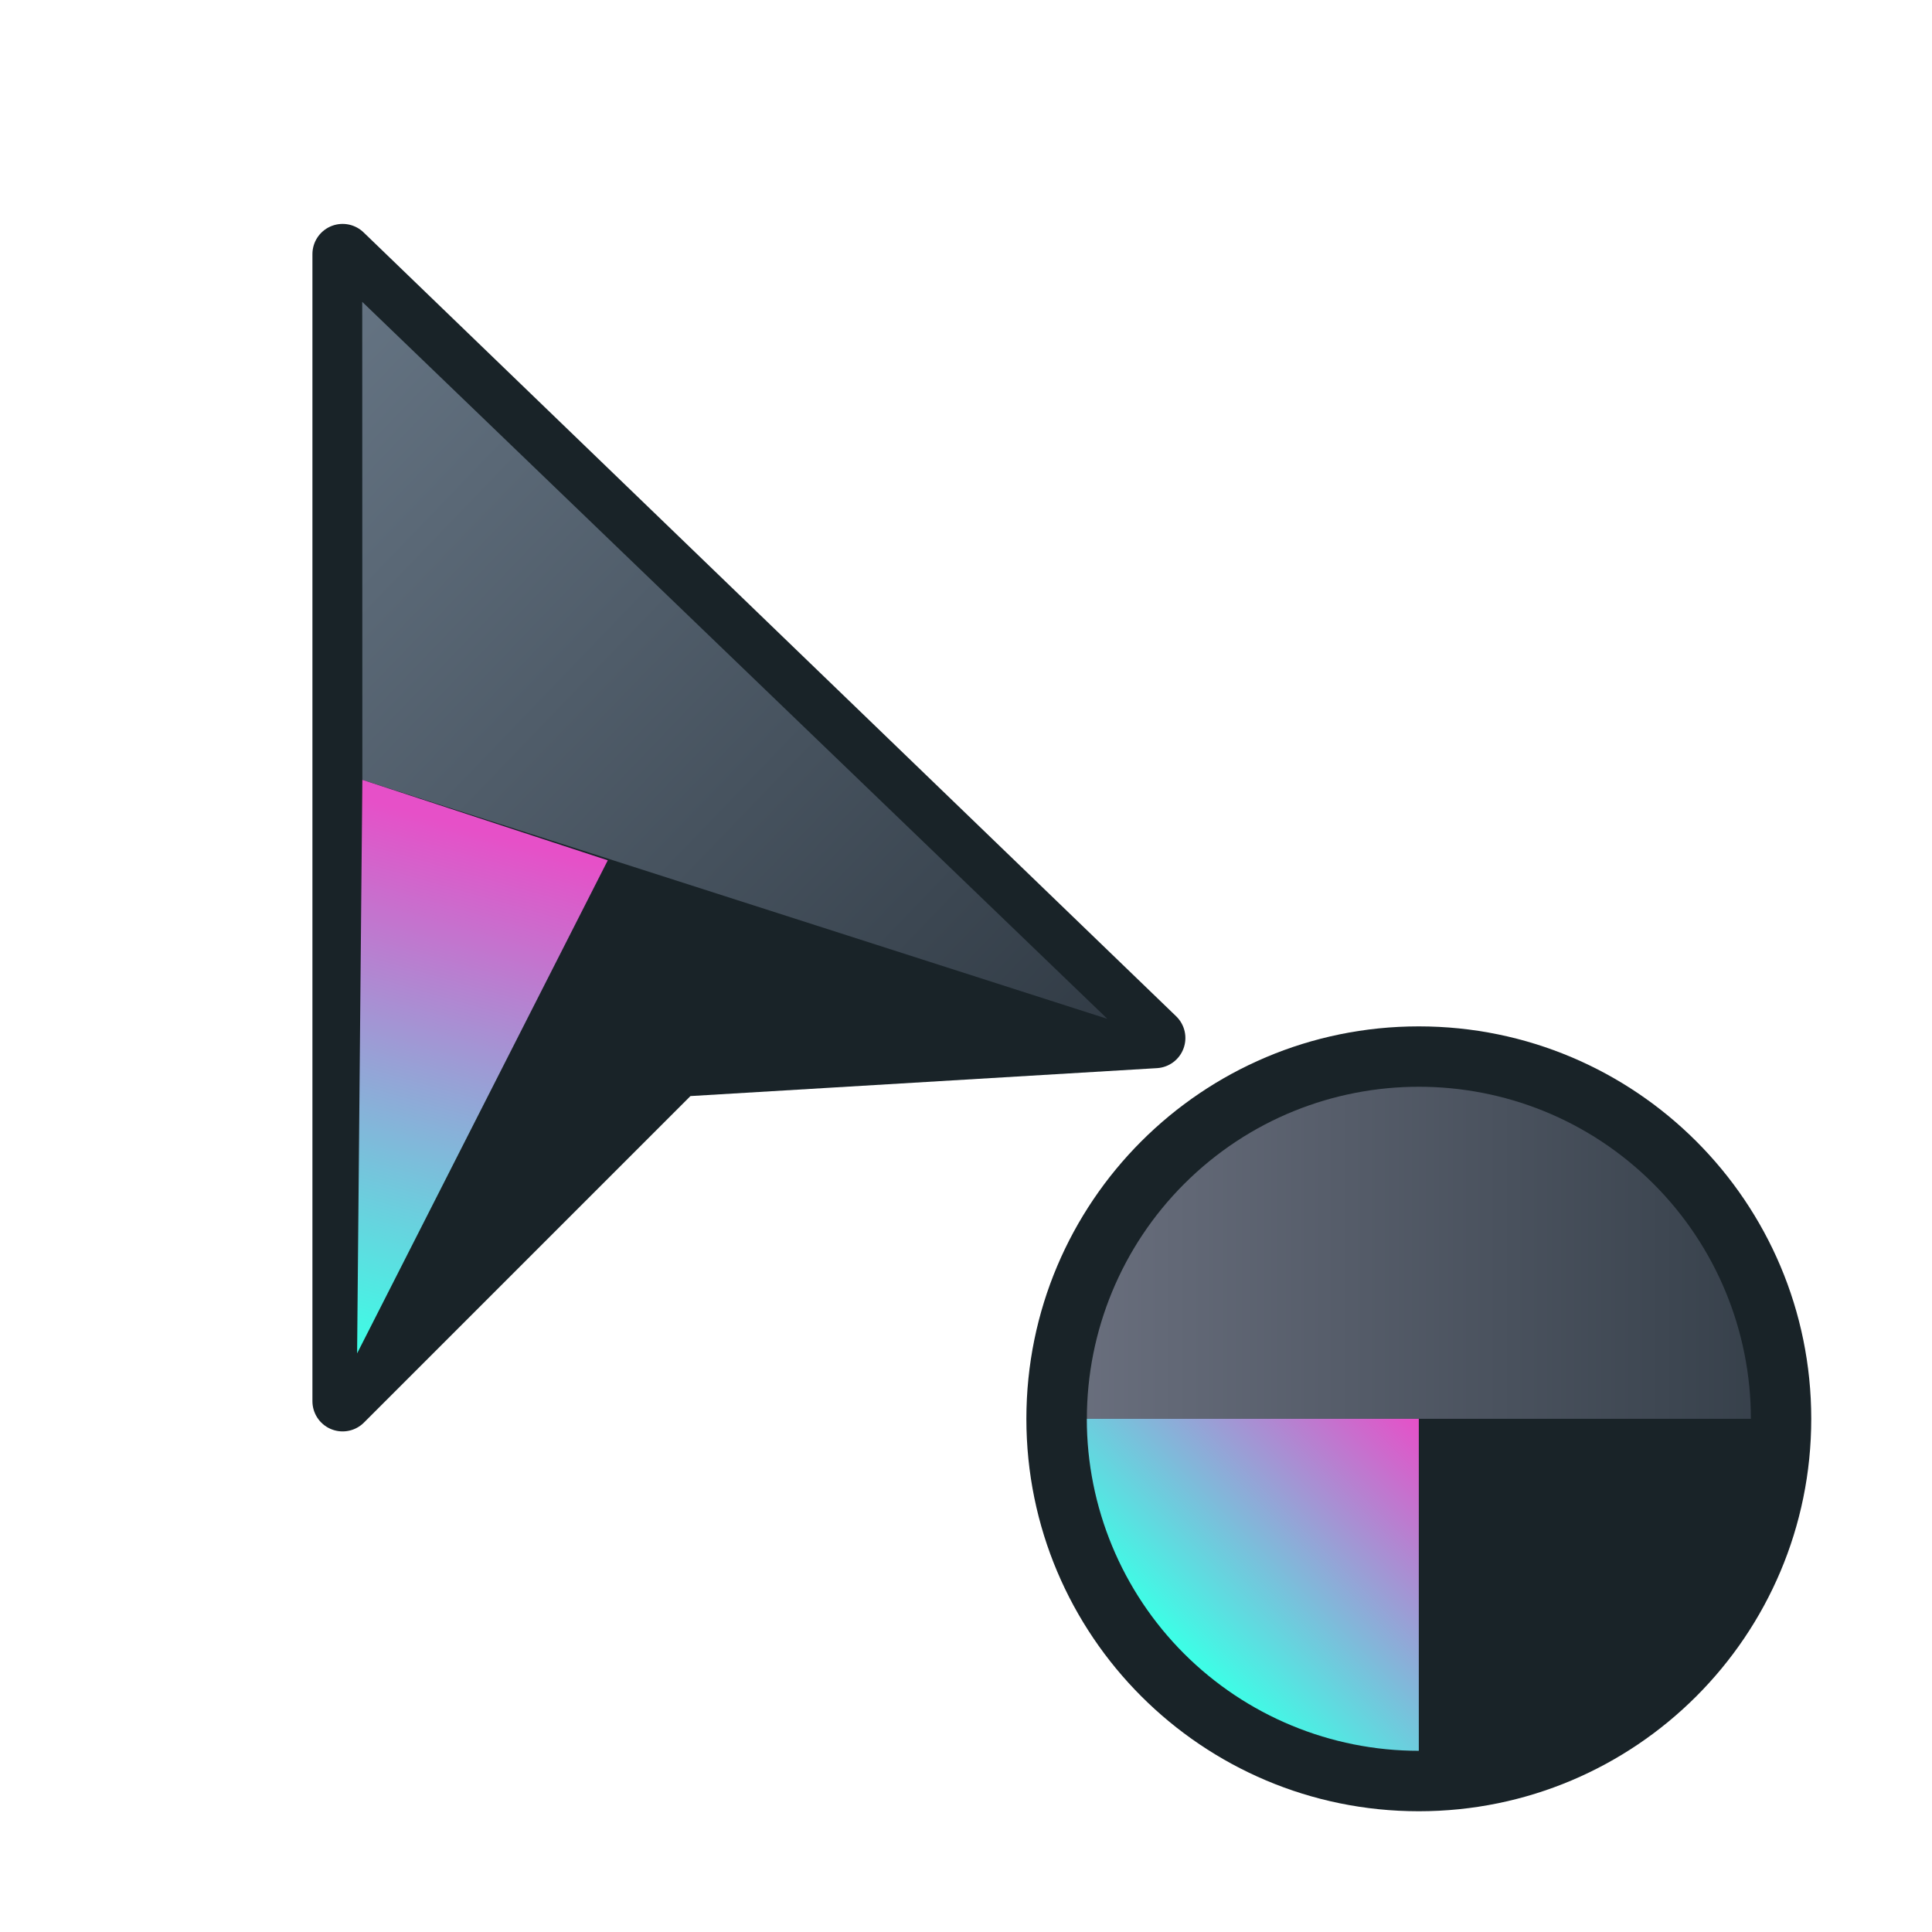
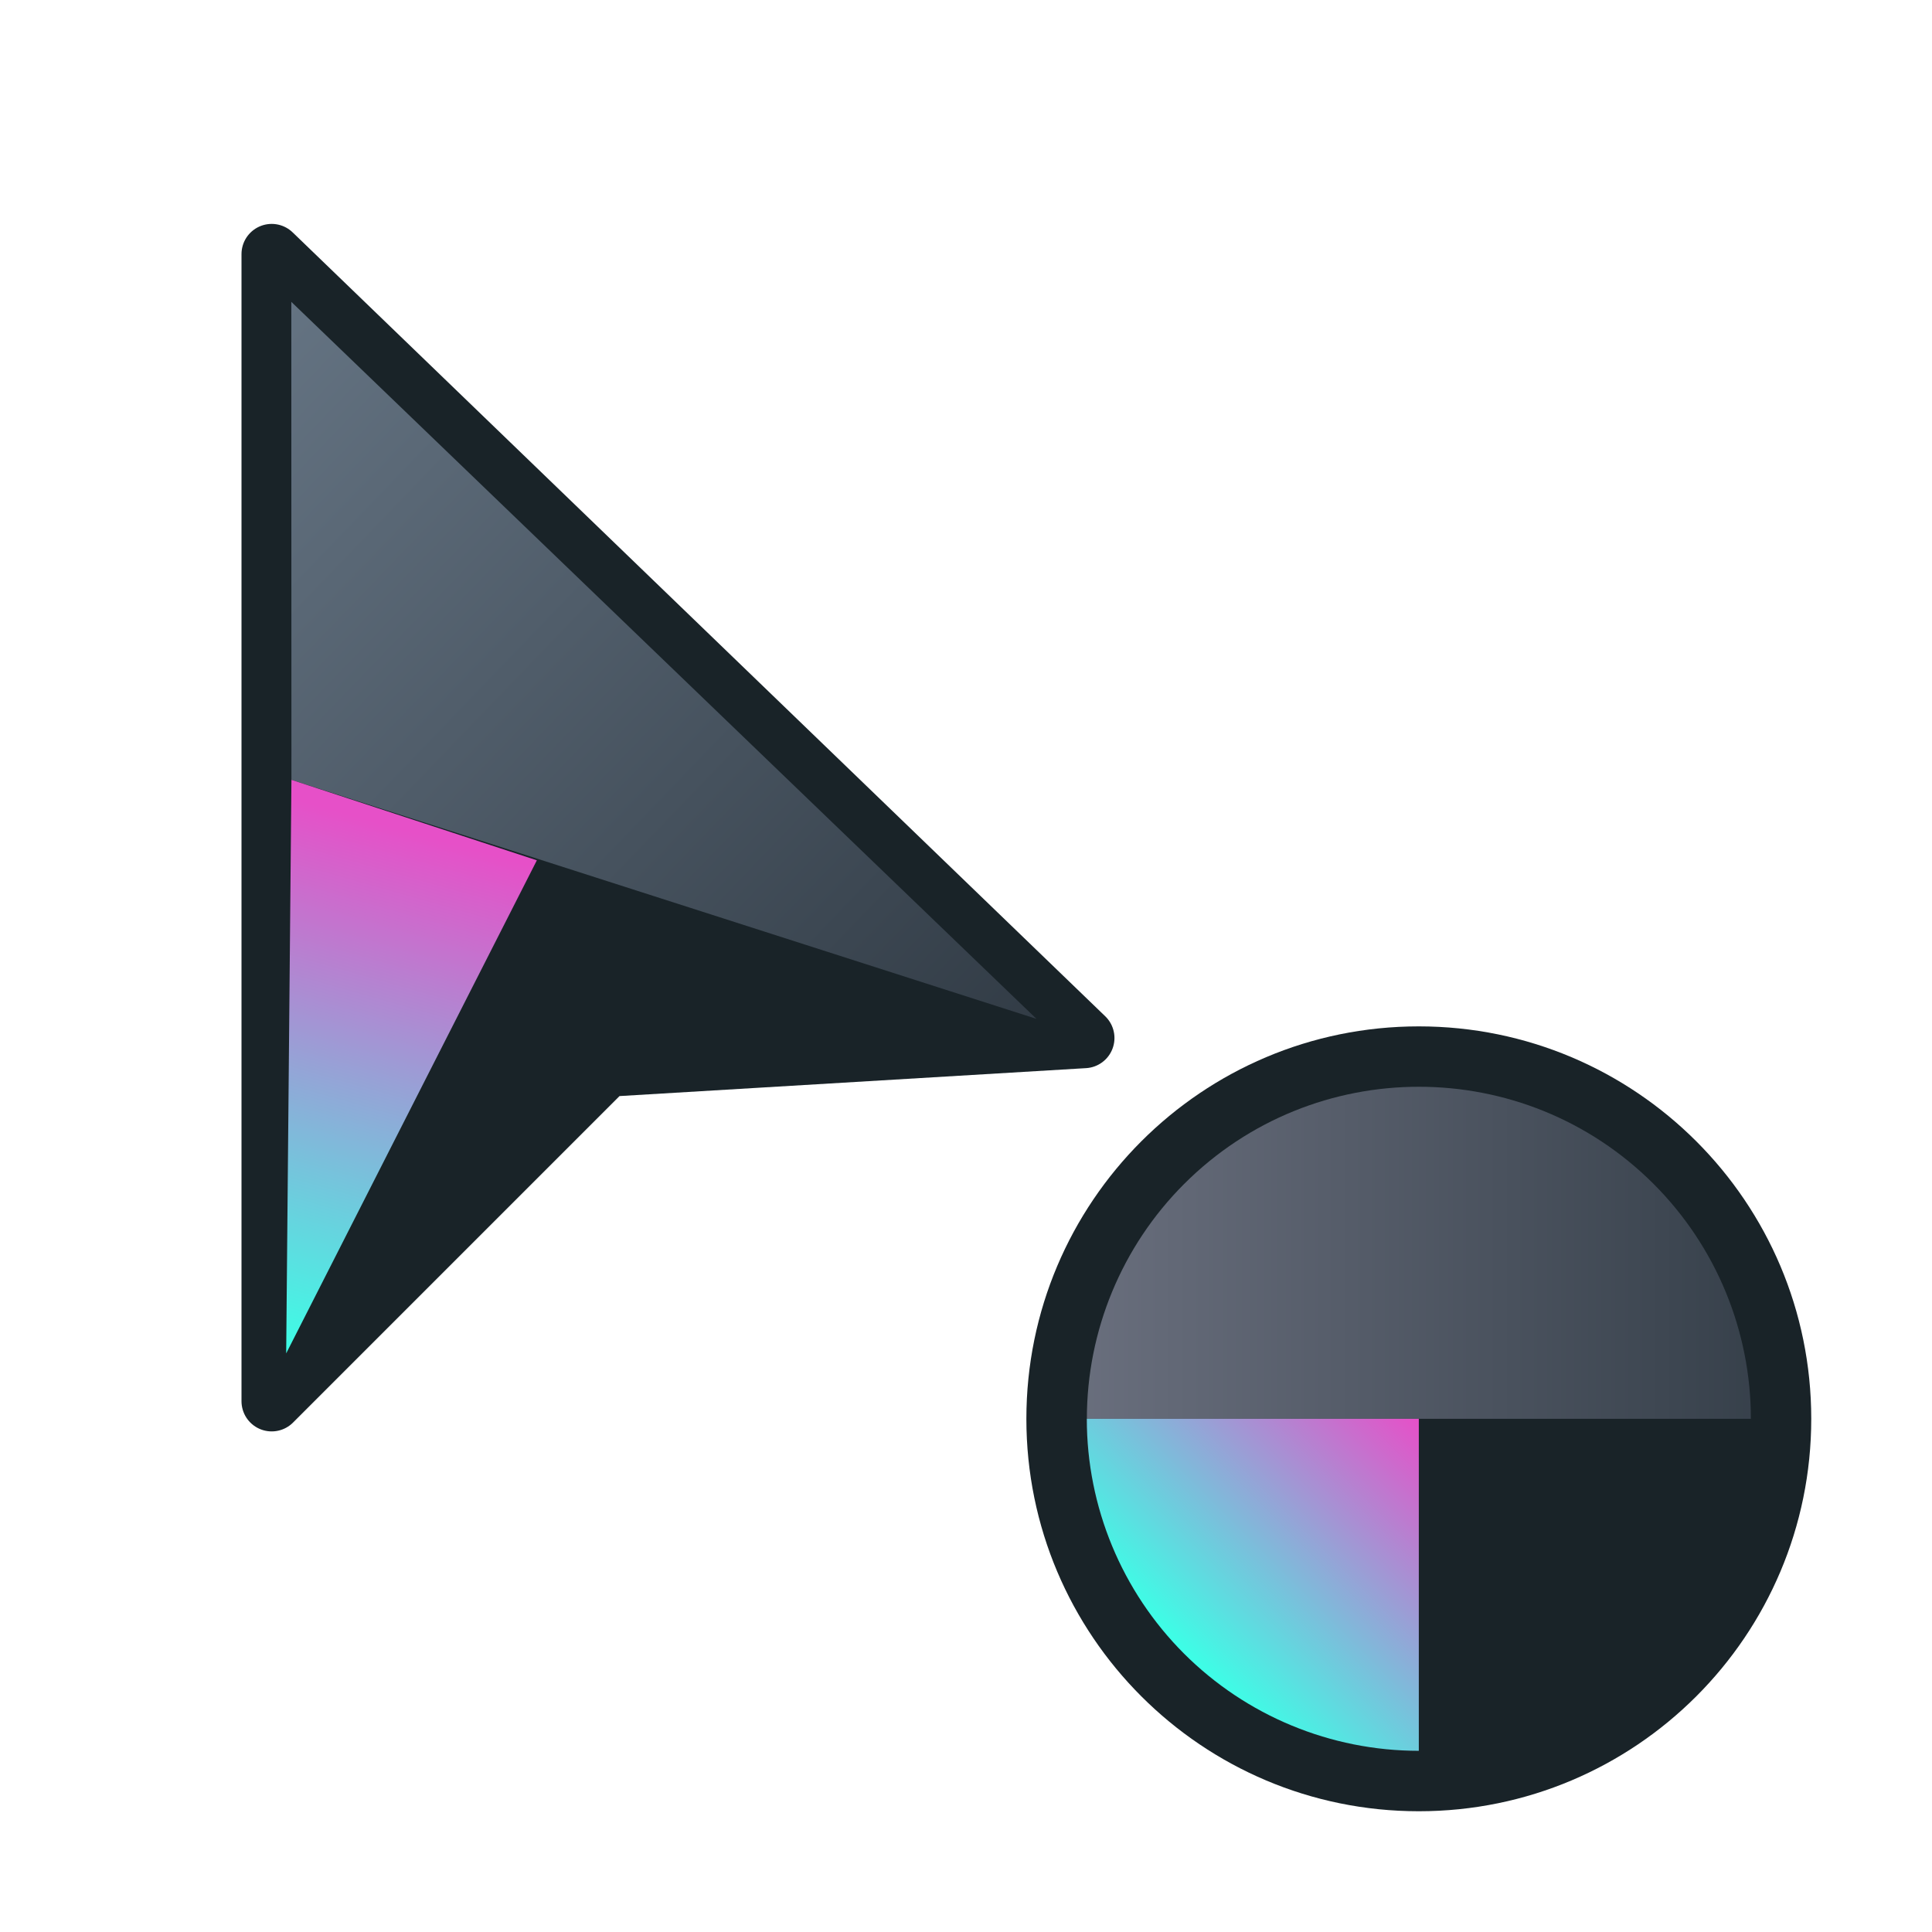
<svg xmlns="http://www.w3.org/2000/svg" xmlns:xlink="http://www.w3.org/1999/xlink" width="32" height="32" version="1.1" viewBox="0 0 32 32" id="svg70">
  <defs id="defs38">
    <filter id="b" x="-.162" y="-.095" width="1.324" height="1.191" color-interpolation-filters="sRGB">
      <feGaussianBlur stdDeviation="0.628" id="feGaussianBlur2" />
    </filter>
    <filter id="h" x="-.12" y="-.12" width="1.24" height="1.24" color-interpolation-filters="sRGB">
      <feGaussianBlur stdDeviation="0.65" id="feGaussianBlur5" />
    </filter>
    <linearGradient id="g" x1="17.871" x2="17.871" y1="7.668" y2="17.893" gradientTransform="matrix(.60764 0 0 .58122 11.1 1033.5)" gradientUnits="userSpaceOnUse">
      <stop stop-color="#FBB114" offset="0" id="stop8" />
      <stop stop-color="#FF9508" offset="1" id="stop10" />
    </linearGradient>
    <linearGradient id="f" x1="23.954" x2="23.954" y1="8.61" y2="19.256" gradientTransform="matrix(.5582 0 0 .6327 11.1 1033.5)" gradientUnits="userSpaceOnUse">
      <stop stop-color="#FF645D" offset="0" id="stop13" />
      <stop stop-color="#FF4332" offset="1" id="stop15" />
    </linearGradient>
    <linearGradient id="e" x1="20.127" x2="20.127" y1="19.205" y2="29.033" gradientTransform="matrix(.65219 0 0 .54152 11.1 1033.5)" gradientUnits="userSpaceOnUse">
      <stop stop-color="#CA70E1" offset="0" id="stop18" />
      <stop stop-color="#B452CB" offset="1" id="stop20" />
    </linearGradient>
    <linearGradient id="d" x1="16.36" x2="16.36" y1="17.893" y2="28.118" gradientTransform="matrix(.60764 0 0 .58122 11.1 1033.5)" gradientUnits="userSpaceOnUse">
      <stop stop-color="#14ADF6" offset="0" id="stop23" />
      <stop stop-color="#1191F4" offset="1" id="stop25" />
    </linearGradient>
    <linearGradient id="c" x1="13.308" x2="13.308" y1="13.619" y2="24.265" gradientTransform="matrix(.5582 0 0 .6327 11.1 1033.5)" gradientUnits="userSpaceOnUse">
      <stop stop-color="#52CF30" offset="0" id="stop28" />
      <stop stop-color="#3BBD1C" offset="1" id="stop30" />
    </linearGradient>
    <linearGradient id="a" x1="11.766" x2="11.766" y1="9.377" y2="19.205" gradientTransform="matrix(.65219 0 0 .54152 11.1 1033.5)" gradientUnits="userSpaceOnUse">
      <stop stop-color="#FFD305" offset="0" id="stop33" />
      <stop stop-color="#FDCF01" offset="1" id="stop35" />
    </linearGradient>
    <linearGradient xlink:href="#linearGradient910" id="linearGradient904" x1="8" y1="5" x2="27" y2="24" gradientUnits="userSpaceOnUse" gradientTransform="matrix(0.3535534,-0.3535534,0.3535534,0.3535534,12.18628,23.49997)" />
    <linearGradient id="linearGradient910">
      <stop style="stop-color:#6e7382;stop-opacity:1" offset="0" id="stop906" />
      <stop style="stop-color:#323c46;stop-opacity:1" offset="1" id="stop908" />
    </linearGradient>
    <linearGradient xlink:href="#linearGradient939" id="linearGradient941" x1="-66" y1="1036.362" x2="-55" y2="1036.362" gradientUnits="userSpaceOnUse" gradientTransform="matrix(0.3535534,-0.3535534,0.3535534,0.3535534,-323.4639,-362.3548)" />
    <linearGradient id="linearGradient939">
      <stop style="stop-color:#3cffe6;stop-opacity:1" offset="0" id="stop935" />
      <stop style="stop-color:#e650c8;stop-opacity:1" offset="1" id="stop937" />
    </linearGradient>
    <linearGradient xlink:href="#linearGradient858" id="linearGradient860" x1="25.72" y1="6.186" x2="38.062" y2="18.062" gradientUnits="userSpaceOnUse" />
    <linearGradient id="linearGradient858">
      <stop style="stop-color:#647382;stop-opacity:1" offset="0" id="stop854" />
      <stop style="stop-color:#323c46;stop-opacity:1" offset="1" id="stop856" />
    </linearGradient>
    <linearGradient xlink:href="#linearGradient939" id="linearGradient852" x1="25.635" y1="23.604" x2="28.062" y2="15.062" gradientUnits="userSpaceOnUse" />
  </defs>
  <circle style="fill:#192328;fill-opacity:1;stroke:none;stroke-width:0.591;stroke-linecap:round;stroke-linejoin:round;paint-order:stroke fill markers" id="path943" cx="23.5" cy="23.5" r="6.5" />
  <circle style="fill:#192328;fill-opacity:1;stroke:none;stroke-width:0.5;stroke-linecap:round;stroke-linejoin:round;paint-order:stroke fill markers" id="path889" cx="8.3469871e-09" cy="33.234" r="5.5" transform="rotate(-45)" />
  <path id="path895" style="fill:url(#linearGradient904);fill-opacity:1;stroke:none;stroke-width:0.5;stroke-linecap:round;stroke-linejoin:round;paint-order:stroke fill markers" d="m 18.001,23.5 10.999,-2.8e-5 a 5.5,5.5 0 0 0 -1.61,-3.889 5.5,5.5 0 0 0 -7.778,2e-6 5.5,5.5 0 0 0 -1.61,3.889 z" />
  <path id="path922" style="fill:url(#linearGradient941);fill-opacity:1;stroke:none;stroke-width:0.5;stroke-linecap:round;stroke-linejoin:round;paint-order:stroke fill markers" d="m 23.5,23.5 -5.499,1.6e-5 a 5.5,5.5 0 0 0 1.61,3.889 5.5,5.5 0 0 0 3.889,1.61 z" />
-   <g id="g901" transform="translate(-19.72027,-1.186422)">
+   <g id="g901" transform="translate(-20.89502,-1.186422)">
    <path style="fill:#192328;fill-opacity:1;stroke:#192328;stroke-width:1;stroke-linecap:butt;stroke-linejoin:round;stroke-miterlimit:4;stroke-dasharray:none;stroke-opacity:1" d="M 25.395,5.395 V 24.395 l 5.542,-5.542 7.917,-0.474 z" id="path884" />
    <path style="fill:url(#linearGradient860);fill-opacity:1;stroke:none;stroke-width:0.792px;stroke-linecap:butt;stroke-linejoin:miter;stroke-opacity:1" d="M 25.72,6.186 38.062,18.062 25.722,14.103 Z" id="path886" />
    <path style="fill:url(#linearGradient852);fill-opacity:1;stroke:none;stroke-width:0.792px;stroke-linecap:butt;stroke-linejoin:miter;stroke-opacity:1" d="m 25.722,14.103 -0.087,9.5 4.152,-8.167 z" id="path888" />
  </g>
</svg>
